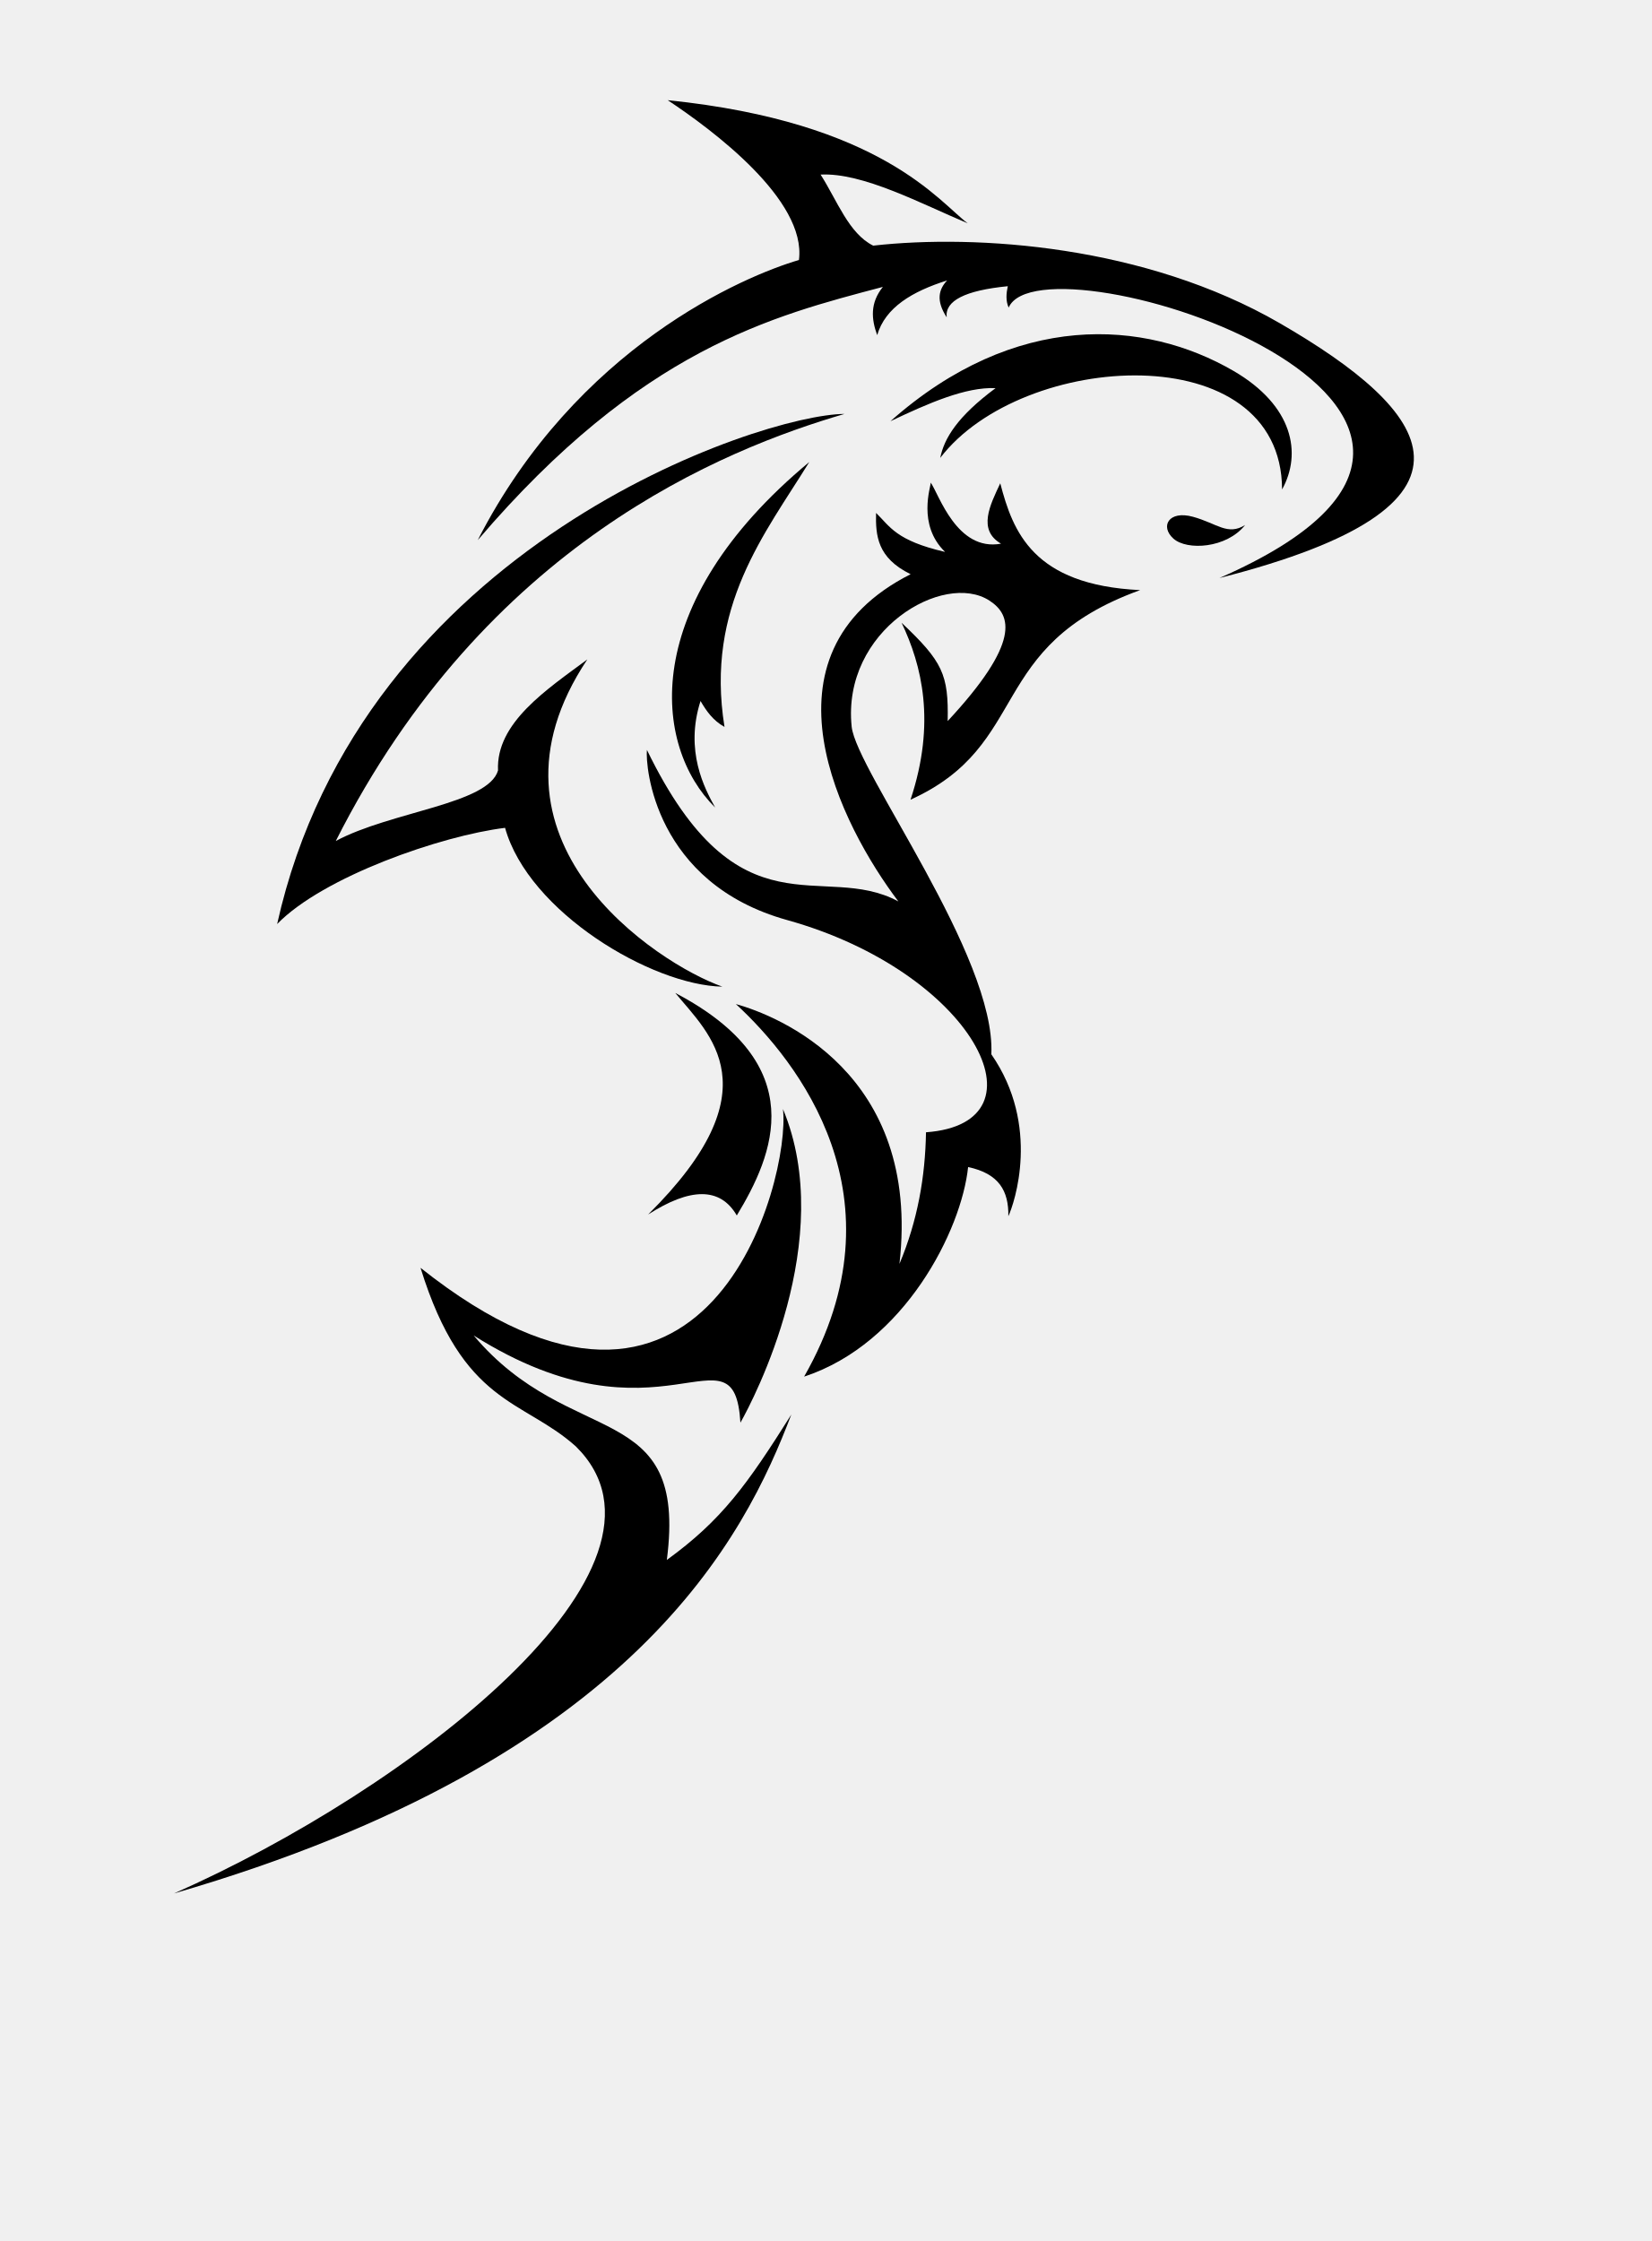
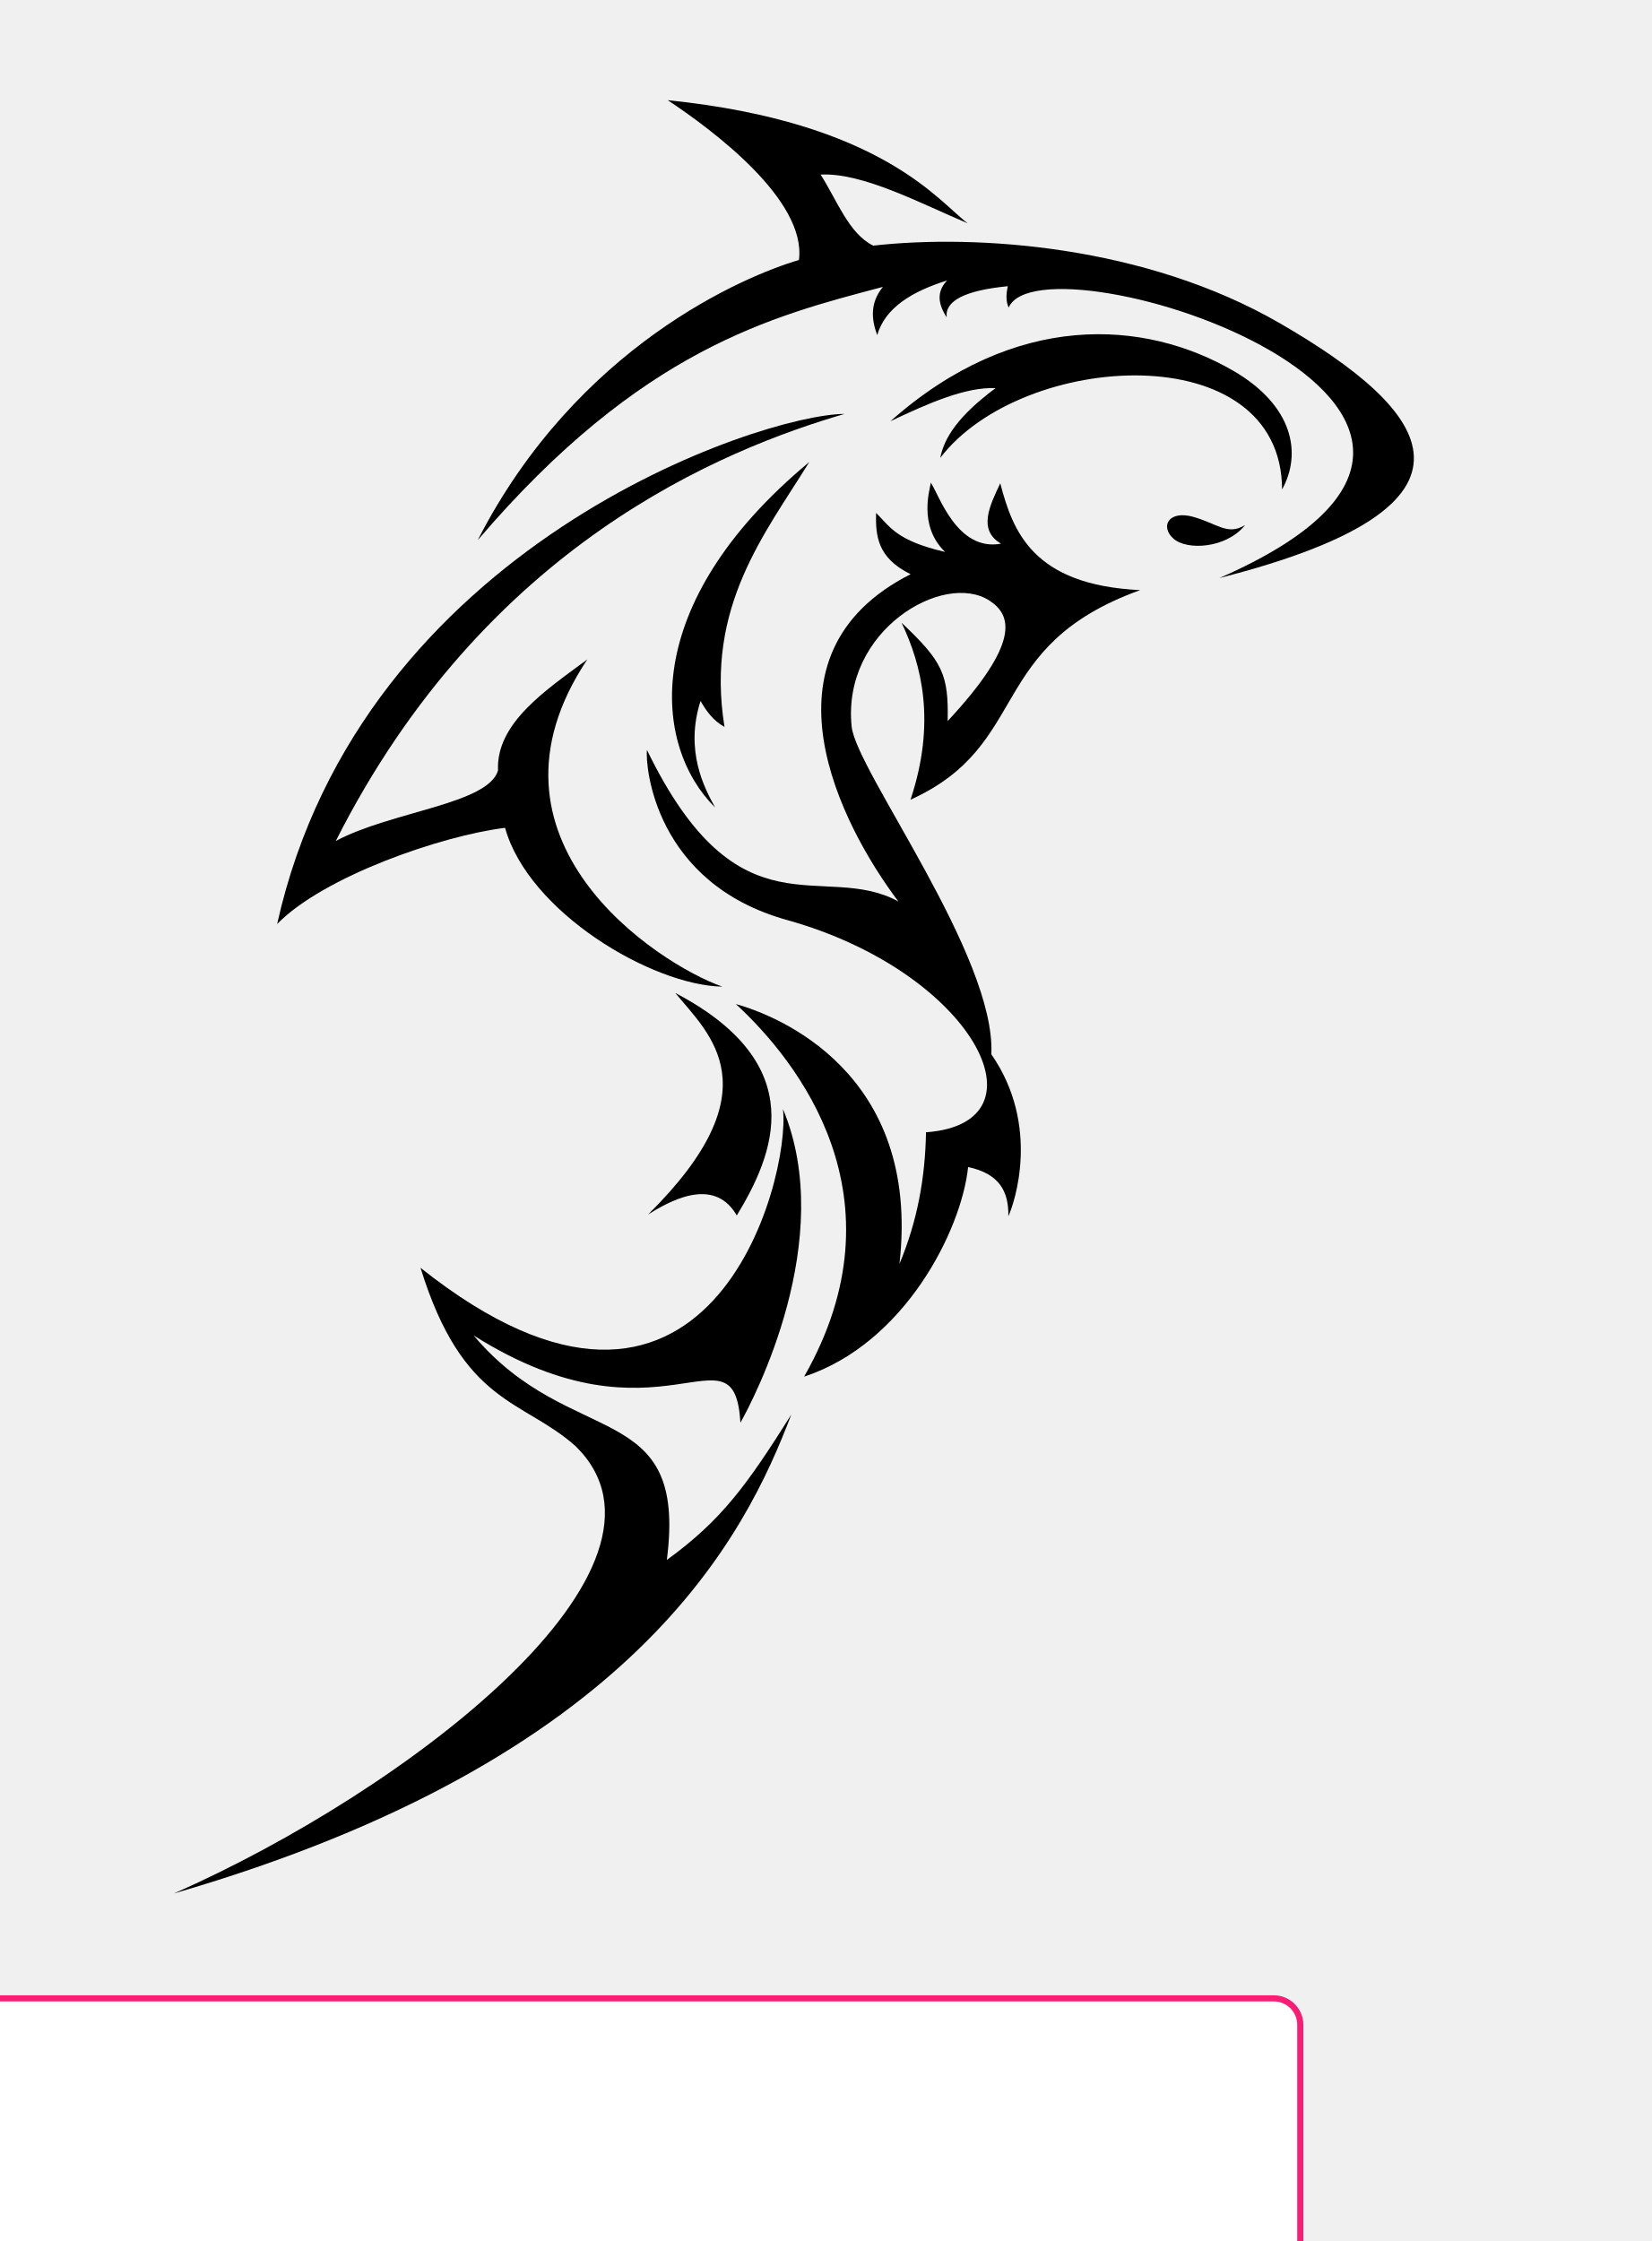
<svg xmlns="http://www.w3.org/2000/svg" version="1.1" id="svg2" xml:space="preserve" width="1018.774" height="1382.426" viewBox="0 0 1018.774 1382.426">
  <defs id="defs6" />
  <g id="g10" transform="matrix(1.333333,0,0,-1.333333,91.74971,1175.419)">
+     <rect style="opacity:1;fill:#ffffff;fill-opacity:1;stroke:#fa0064;stroke-width:2.835;stroke-linecap:butt;stroke-linejoin:round;stroke-miterlimit:4;stroke-dasharray:none;stroke-dashoffset:0;stroke-opacity:0.882" id="rect4731" width="702.511" height="195.492" x="-169.712" y="43.005" transform="scale(1,-1)" rx="12.246" ry="12.246" />
    <g id="g12">
      <path d="m 507.277,638.667 c -8.578,-10.844 -26.945,-11.922 -33.199,-6.277 -6.25,5.644 -2.148,13.16 9.059,10.086 11.207,-3.078 16.008,-8.895 24.14,-3.809 z" style="fill:#000000;fill-opacity:1;fill-rule:evenodd;stroke:none" id="path14" />
      <path d="m 240.121,835.214 c 99.113,-10.129 125.637,-47.211 138.809,-56.965 -21.602,9.055 -48.508,23.555 -68.071,22.543 7.719,-12.086 13.028,-27.258 24.332,-32.875 48.047,5.383 125.832,0.094 188.067,-35.855 70.305,-40.618 104.523,-84.243 -27.867,-117.922 177.601,77.742 -82.149,160.988 -97.516,125.113 -1.434,3.172 -1.105,6.652 -0.402,9.895 -19.735,-1.938 -29.153,-6.731 -28.278,-14.375 -5.058,7.777 -3.668,12.921 0.211,17.054 -16.133,-5.097 -28.605,-12.48 -32.363,-25.316 -2.684,7.39 -3.402,14.808 2.633,22.316 -51.02,-13.488 -111.785,-28.543 -187.453,-117.164 45.898,89.641 123.468,122.25 148.617,129.61 3.59,27.859 -40.195,60.343 -60.719,73.941 z" style="fill:#000000;fill-opacity:1;fill-rule:evenodd;stroke:none" id="path16" />
      <path d="m 343.172,686.683 c 17.555,8.316 34.82,15.933 48.641,15.301 -17.735,-13.168 -23.805,-23.282 -25.598,-32.278 37.855,49.563 157.926,56.985 158.16,-14.586 9.258,16.633 5.18,38.774 -22.492,54.852 -41.047,23.851 -100.973,27.902 -158.711,-23.289 z" style="fill:#000000;fill-opacity:1;fill-rule:evenodd;stroke:none" id="path18" />
      <path d="M 321.922,690.058 C 283.848,689.944 98.449,629.359 59.414,454.046 c 21.301,21.93 75.953,40.898 105.457,44.512 10.844,-39.004 67.965,-72.864 100.535,-73.473 -30.008,10.563 -118.14,68.008 -62.484,151.383 -18.75,-13.914 -42.332,-29.332 -41.309,-51.356 -4.531,-15.605 -49.511,-18.933 -75.062,-32.64 69.387,137.375 179.605,181.265 235.371,197.586 z" style="fill:#000000;fill-opacity:1;fill-rule:evenodd;stroke:none" id="path20" />
      <path d="m 305.621,667.804 c -79.48,-66.008 -72.223,-131.52 -43.547,-159.852 -4.898,8.84 -14.156,26.203 -6.769,49.285 2.687,-4.582 5.699,-8.976 11.097,-11.992 -9.023,55.77 18.868,89.524 39.219,122.559 z" style="fill:#000000;fill-opacity:1;fill-rule:evenodd;stroke:none" id="path22" />
      <path d="m 243.629,422.163 c 15.75,-19.129 46.031,-44.5 -12.566,-102.496 19.339,12.399 33.289,12.856 41.023,-0.449 16.918,27.887 34.961,69.664 -28.457,102.945 z" style="fill:#000000;fill-opacity:1;fill-rule:evenodd;stroke:none" id="path24" />
      <path d="m 293.445,368.468 c 25.176,-60.25 -13.527,-134.277 -19.679,-145.113 -2.93,47.812 -36.598,-14.375 -123.422,40.343 44.957,-53.39 99.14,-28.449 89.371,-103.855 25.414,18.422 37.144,34.766 57.609,67.293 C 275.977,171.124 225.504,67.601 11.707,5.554 c 108.313,47.773 242.75,151.019 185.84,206.887 -24.586,21.933 -52.094,18.859 -71.793,82.554 133.426,-106.113 171.394,40.992 167.691,73.473 z" style="fill:#000000;fill-opacity:1;fill-rule:evenodd;stroke:none" id="path26" />
      <path d="m 458.715,608.546 c -71.77,-25.957 -49.902,-71.441 -106.246,-96.961 11.886,35.762 5.219,62.25 -4.149,81.875 19.071,-18.043 21.77,-23.926 21.336,-45.508 33.793,36.34 29.641,49.035 19.336,55.731 -21.129,13.734 -68.383,-13.692 -63.758,-58.317 2.11,-20.363 66.801,-106.148 64.625,-151.59 22.95,-33.042 10.614,-69.078 7.868,-74.91 0.199,11.719 -4.332,19.715 -18.618,22.754 -3.031,-29.191 -29.386,-81.707 -75.871,-96.961 47.344,82.989 -3.203,146.235 -31.582,172.371 19.078,-5.296 85.774,-31.586 75.688,-120.211 8.41,20.02 11.941,40.348 12.281,60.883 58.164,4.223 21.441,74.34 -64.273,98.199 -61.305,17.071 -65.641,71.215 -64.844,78.708 42.648,-87.833 81.211,-51.114 116.336,-70.102 -26.239,34.723 -67.84,114.16 5.664,151.398 -15.445,7.563 -16.227,17.86 -15.988,28.344 6.453,-6.246 9.16,-12.785 31.941,-18.035 -13.07,12.609 -6.488,30.402 -6.652,32.086 3.843,-5.535 12.109,-32.016 32.539,-28.274 -10.989,6.379 -5.047,17.938 -0.364,27.938 5.836,-22.242 15.012,-47.063 64.731,-49.418 z" style="fill:#000000;fill-opacity:1;fill-rule:evenodd;stroke:none" id="path28" />
    </g>
    <flowRoot xml:space="preserve" id="flowRoot825" style="font-style:normal;font-weight:normal;font-size:40px;line-height:1.25;font-family:sans-serif;letter-spacing:0px;word-spacing:0px;fill:#000000;fill-opacity:1;stroke:none" transform="matrix(2.604074,0,0,-2.604074,2681.789,600.4746)">
      <flowRegion id="flowRegion827">
        <rect id="rect829" width="851.403" height="596.933" x="-1058.308" y="254.811" />
      </flowRegion>
-       <flowPara id="flowPara831" style="font-style:normal;font-variant:normal;font-weight:normal;font-stretch:normal;font-family:Pirulen;-inkscape-font-specification:Pirulen">SharkPCB</flowPara>
+       <flowPara id="flowPara831" style="font-style:normal;font-variant:normal;font-weight:normal;font-stretch:normal;font-family:Pirulen;-inkscape-font-specification:Pirulen">Shark</flowPara>
    </flowRoot>
  </g>
</svg>
